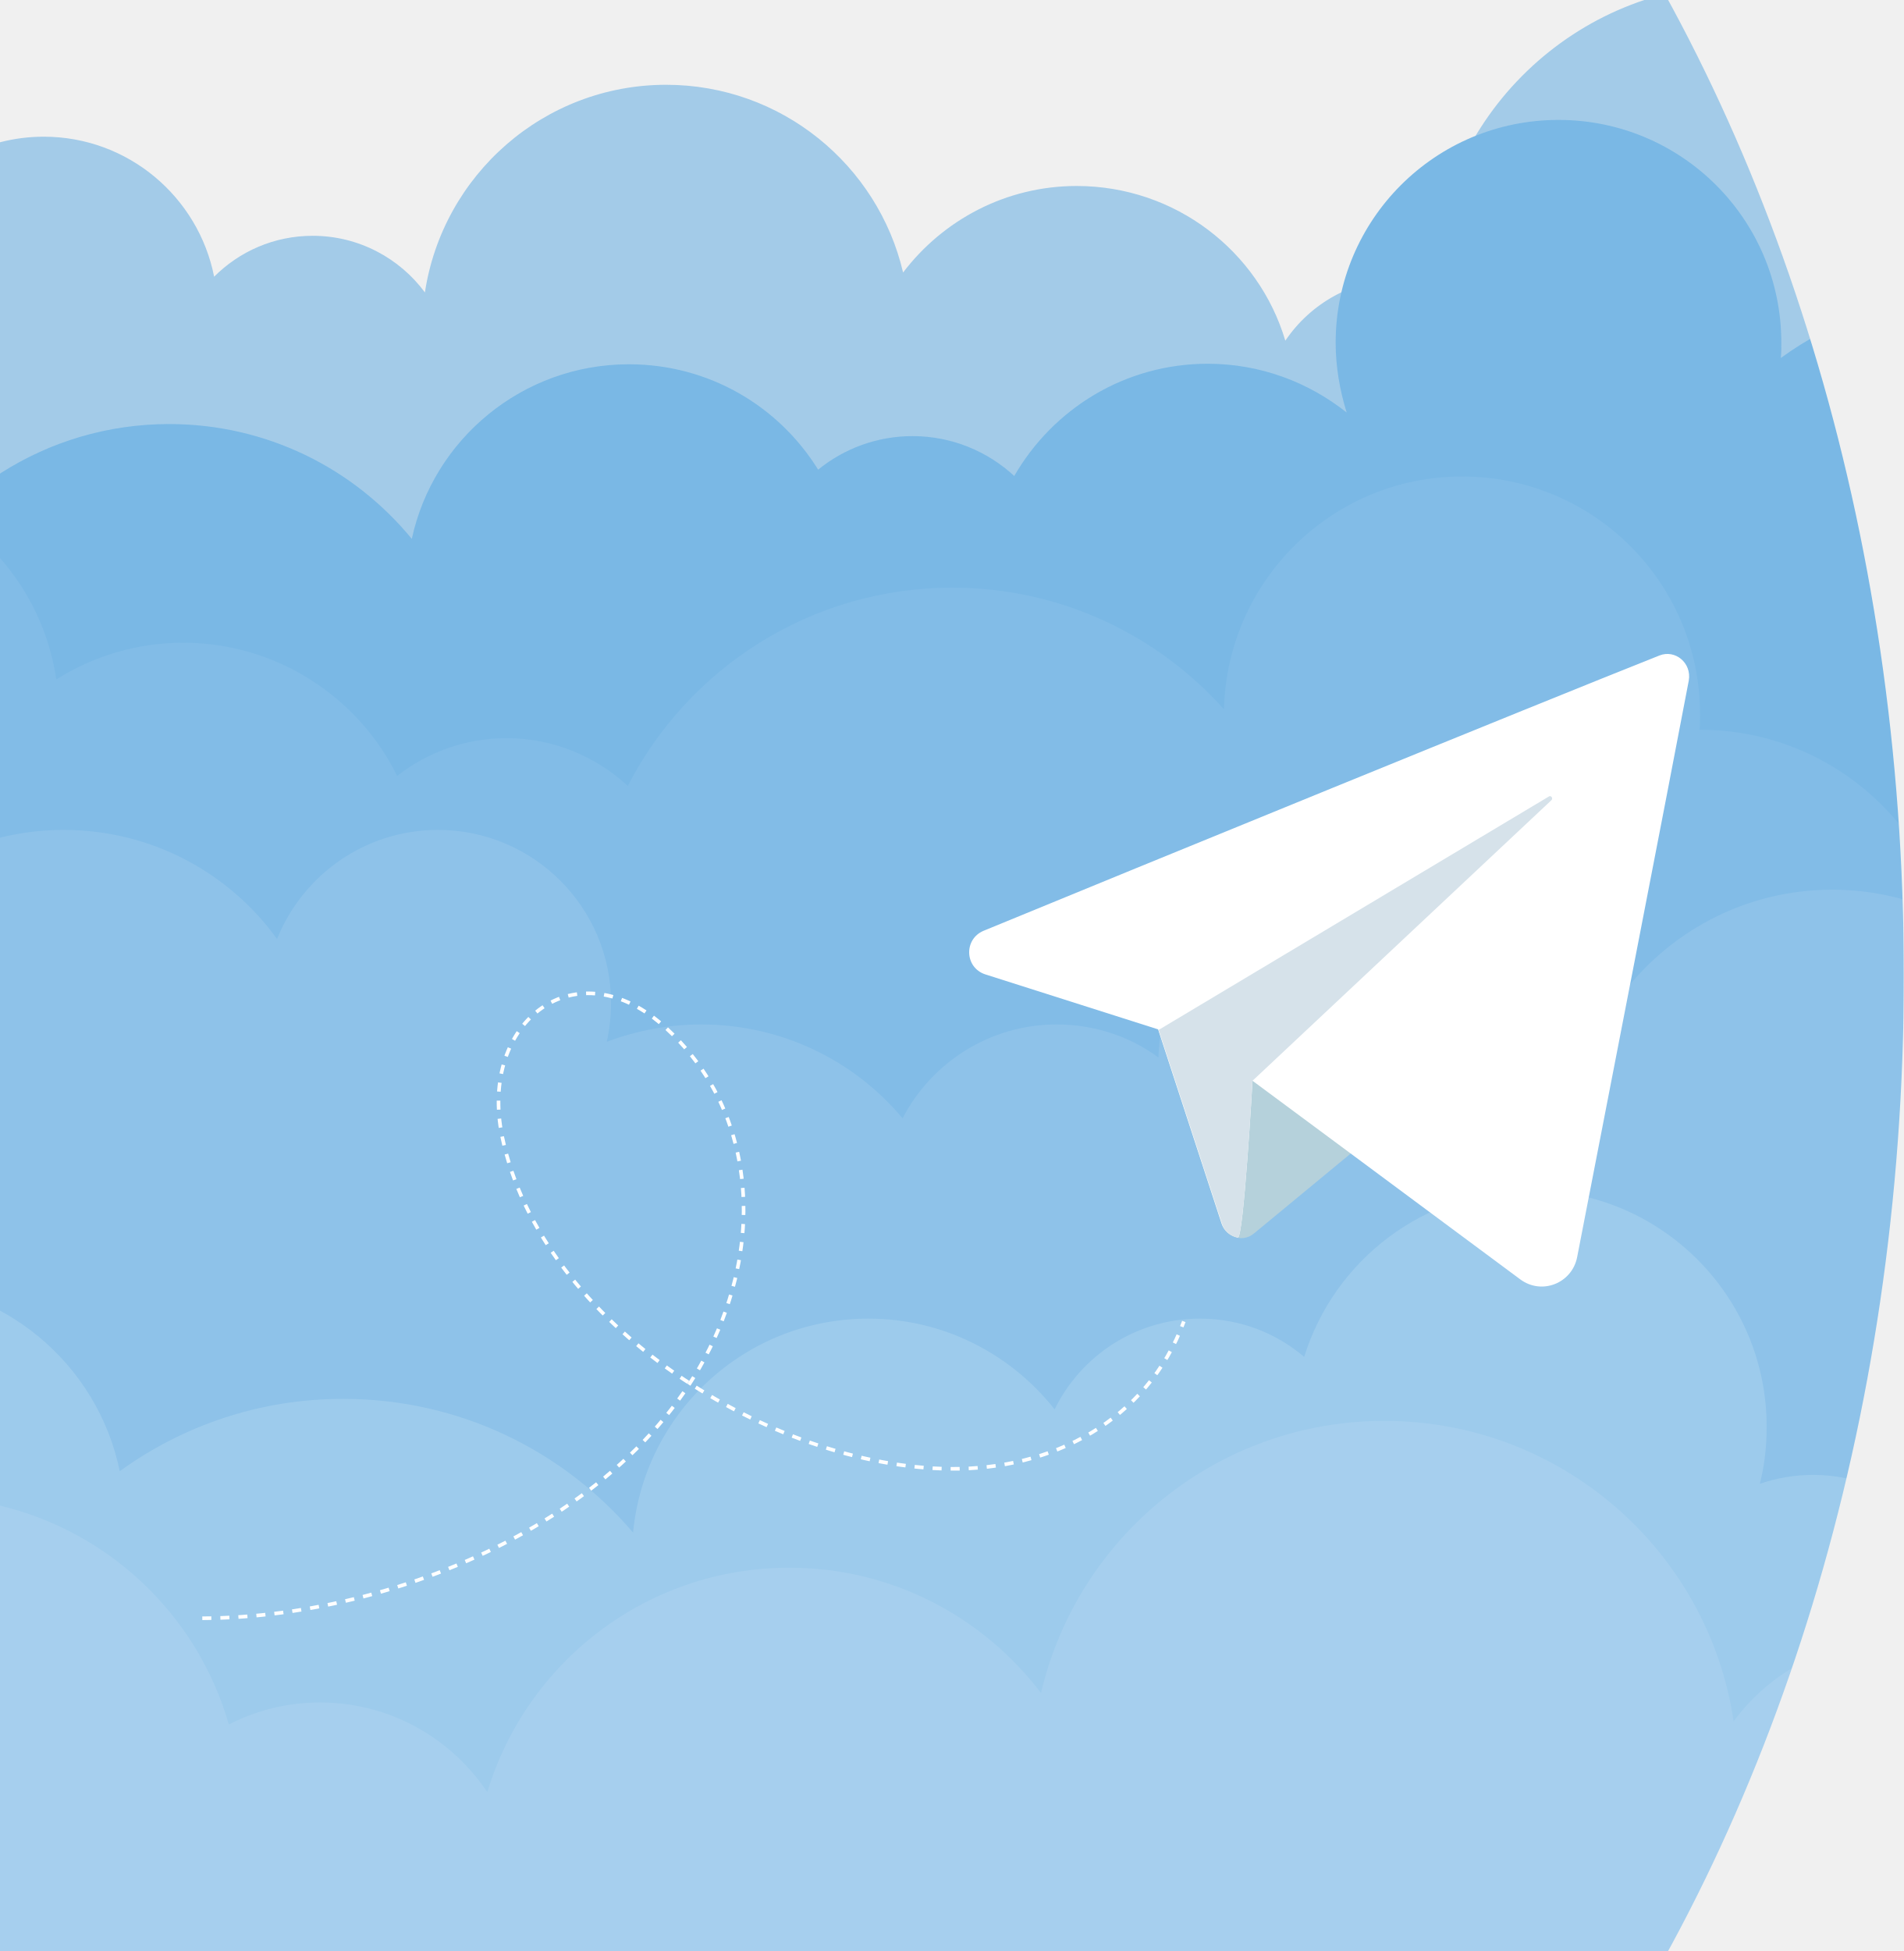
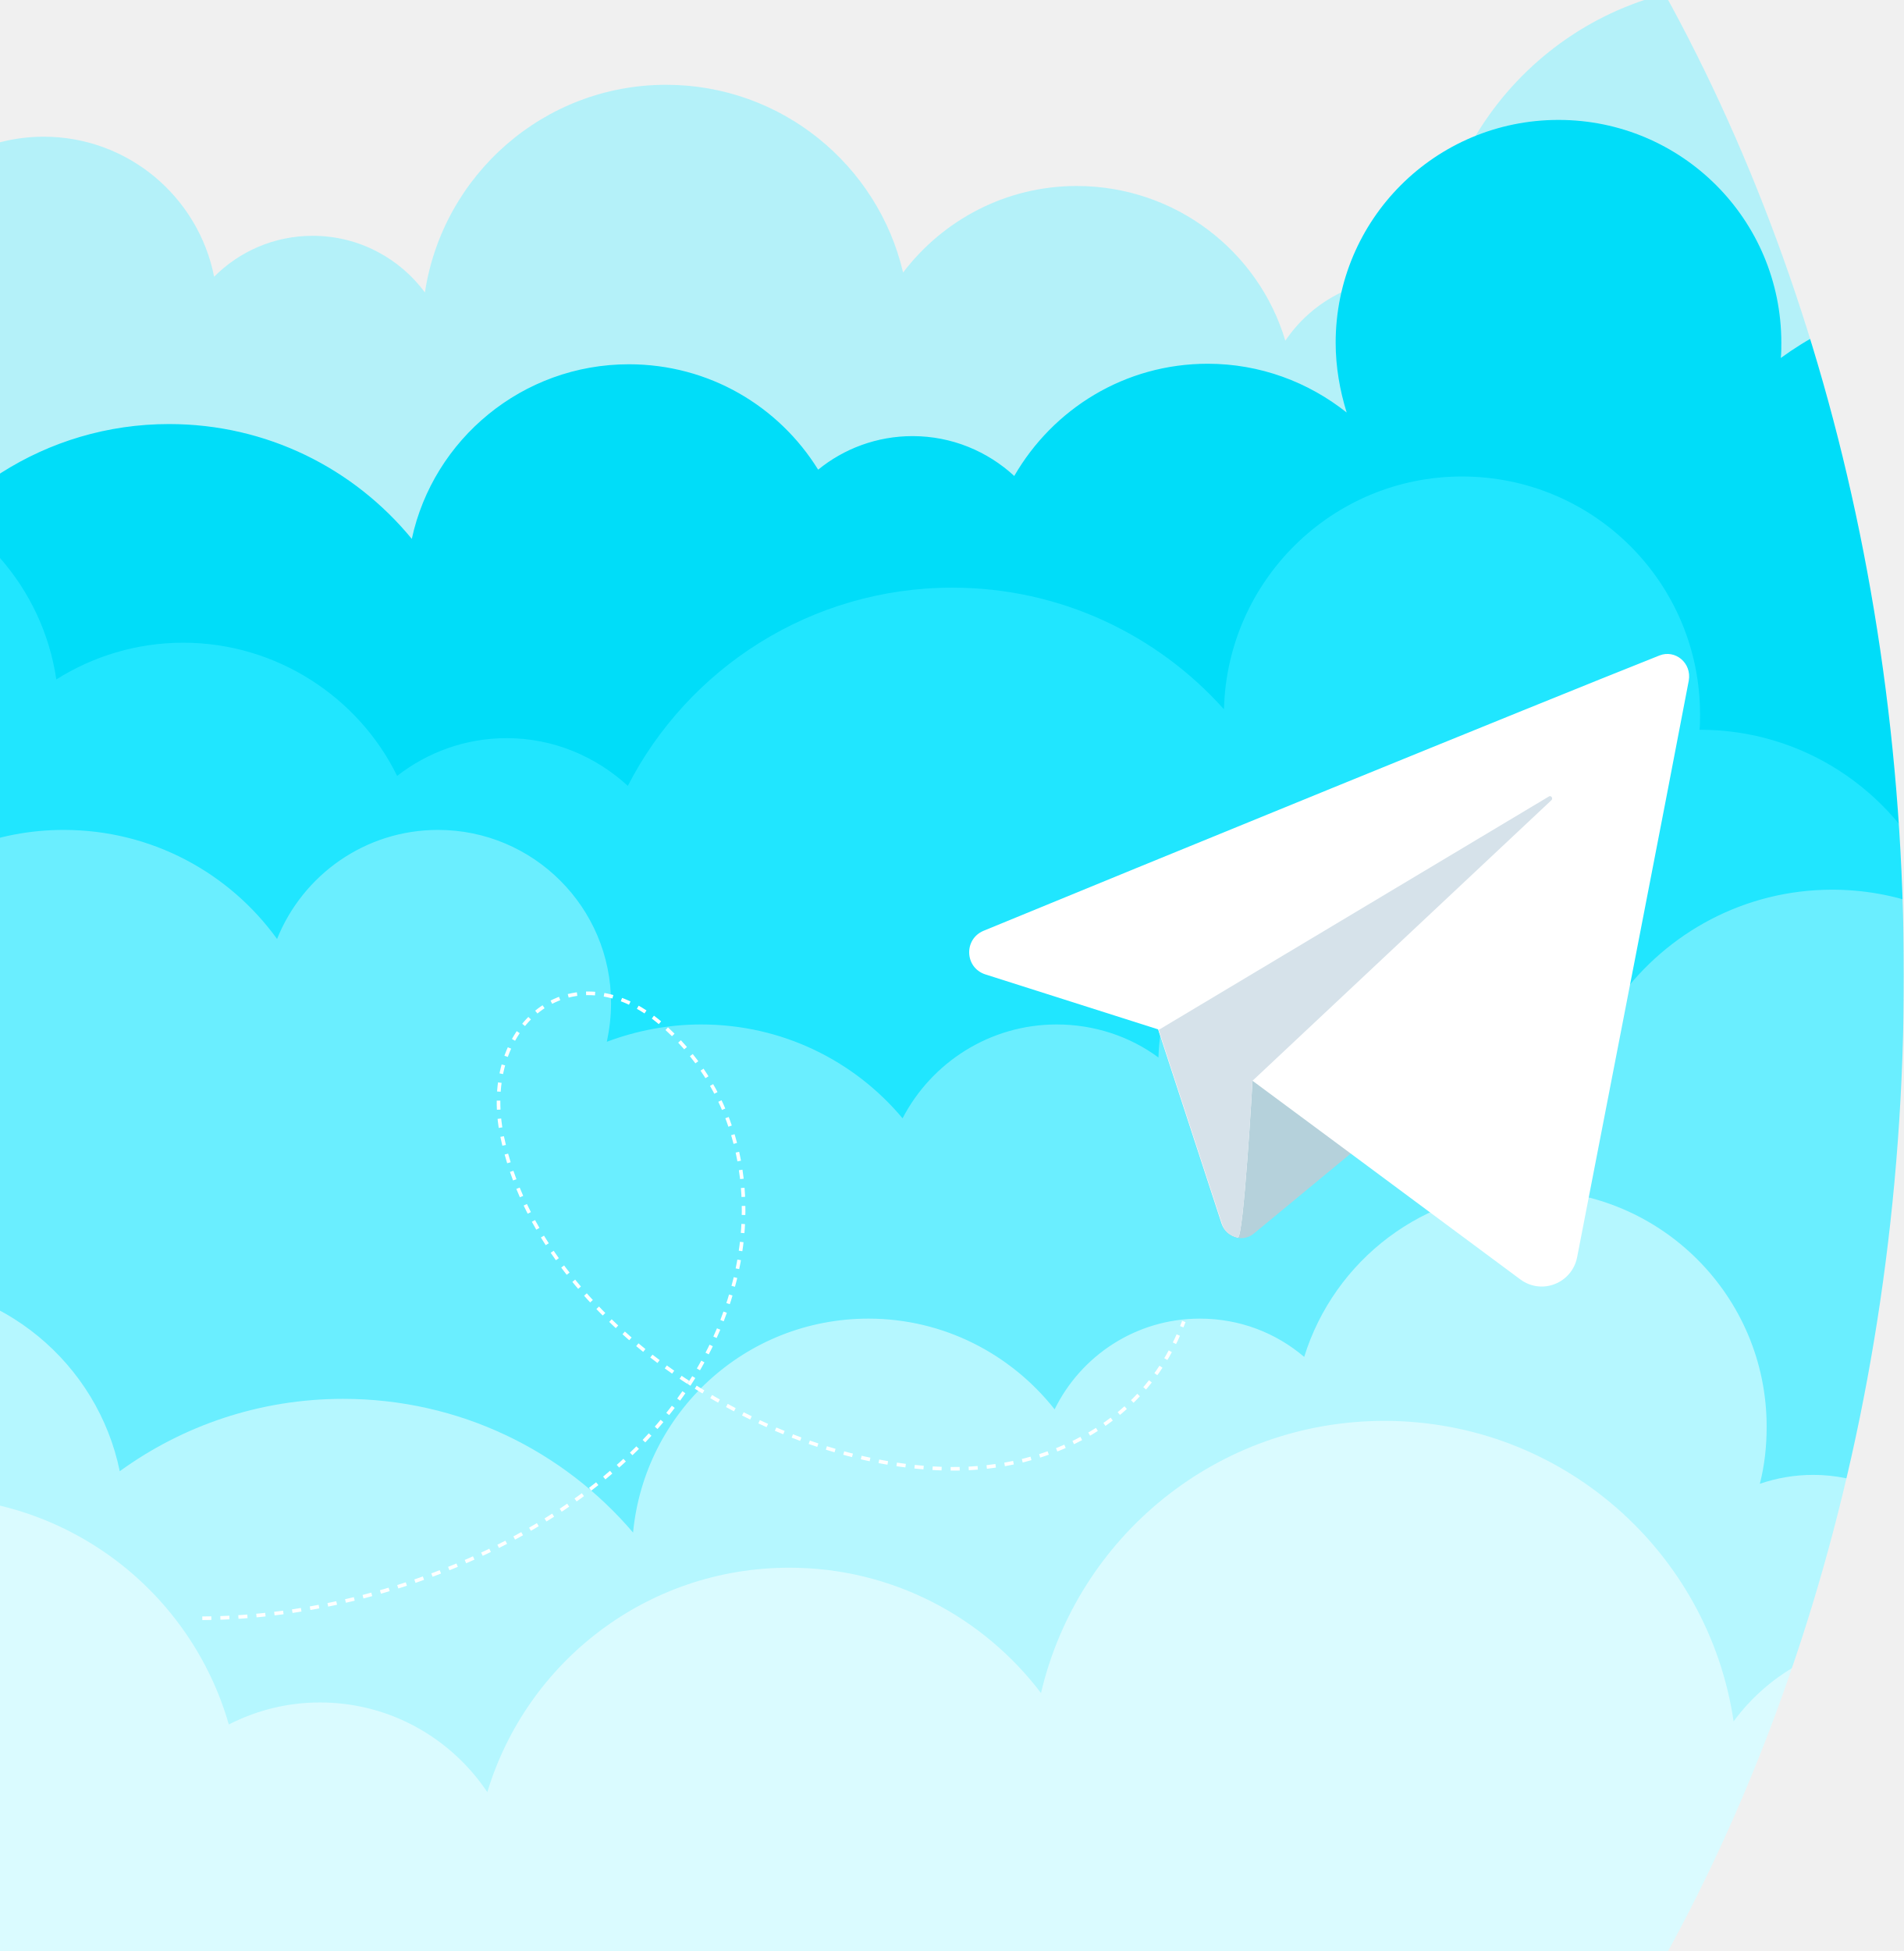
<svg xmlns="http://www.w3.org/2000/svg" width="1054" height="1080" viewBox="0 0 1054 1080" fill="none">
  <g clip-path="url(#clip0)">
    <mask id="mask0" mask-type="alpha" maskUnits="userSpaceOnUse" x="-235" y="-355" width="1289" height="1790">
      <ellipse cx="409.5" cy="540" rx="644.5" ry="895" fill="#F5F9F9" />
    </mask>
    <g mask="url(#mask0)">
-       <path opacity="0.61" d="M1389.94 305.566V12.973C1335.94 27.196 1292.4 66.963 1272.96 118.631C1256.99 90.475 1227.09 71.317 1192.26 71.317C1165.56 71.317 1141.75 82.638 1124.92 100.634C1099.95 36.484 1037.55 -8.798 964.688 -8.798C872.092 -8.798 796.331 64.641 792.848 156.366C787.332 155.205 781.527 154.335 775.722 154.335C749.017 154.335 725.505 167.977 711.572 188.586C696.768 138.95 650.615 102.956 596.044 102.956C556.857 102.956 522.025 121.824 499.964 150.851C486.031 91.346 432.621 46.934 368.762 46.934C301.128 46.934 245.106 96.861 235.237 161.882C221.304 143.014 198.663 130.532 173.119 130.532C151.639 130.532 132.481 139.24 118.548 153.173C109.84 109.052 70.944 75.671 24.21 75.671C7.955 75.671 -7.43 79.735 -21.072 86.992C-20.492 83.218 -20.202 79.445 -20.202 75.671C-20.202 45.773 -37.037 20.229 -61.71 7.167V157.818V305.566H1389.94V305.566Z" fill="#72B3E3" />
-       <path d="M1389.94 507.884V275.087C1374.55 268.121 1357.14 264.057 1339.14 264.057C1307.79 264.057 1279.05 275.668 1257.28 295.116C1238.41 219.936 1170.2 164.204 1089.21 164.204C1050.61 164.204 1014.91 176.976 985.878 198.165C986.169 195.553 986.169 192.65 986.169 189.747C986.169 121.534 931.017 66.382 862.803 66.382C794.59 66.382 739.438 121.534 739.438 189.747C739.438 203.1 741.76 216.162 745.534 228.354C724.344 211.518 697.639 201.358 668.612 201.358C622.749 201.358 582.982 226.322 561.502 263.476C546.698 249.834 526.96 241.416 505.19 241.416C485.451 241.416 467.164 248.382 452.941 259.993C431.17 224.87 392.564 201.649 348.153 201.649C289.228 201.649 239.882 243.157 227.981 298.309C196.051 259.413 147.866 234.74 93.585 234.74C25.372 234.74 -33.844 274.216 -62 331.69V507.594H1389.94V507.884Z" fill="#7AB8E5" />
-       <path d="M1389.94 658.825V326.175C1328.98 355.492 1285.15 414.707 1277.02 484.663C1252.93 454.184 1215.77 434.736 1173.97 434.736C1131.59 434.736 1094.15 454.765 1070.06 485.534C1047.13 437.349 998.07 403.968 941.177 403.968H940.886C941.177 401.065 941.177 398.452 941.177 395.55C941.177 322.692 882.252 263.767 809.394 263.767C737.697 263.767 679.352 321.24 677.611 392.647C640.746 351.428 587.046 325.304 527.25 325.304C448.877 325.304 380.954 370.006 347.572 435.026C329.866 418.771 306.354 408.612 280.52 408.612C257.588 408.612 236.689 416.449 219.853 429.511C198.663 386.261 153.381 355.782 101.423 355.782C75.588 355.782 51.496 363.33 31.177 376.101C23.63 325.014 -13.235 283.795 -61.71 269.282V658.535H1389.94V658.825Z" fill="#82BCE7" />
-       <path d="M1389.94 870.433V543.878C1384.13 542.717 1378.32 542.136 1372.23 542.136C1325.79 542.136 1286.89 575.227 1278.18 619.348C1260.77 601.061 1236.09 589.451 1208.52 589.451C1189.07 589.451 1171.36 595.256 1156.27 605.125C1141.17 540.685 1083.41 492.5 1014.32 492.5C965.85 492.5 922.89 516.302 896.475 552.586C880.51 498.596 830.583 459.409 771.658 459.409C701.123 459.409 643.649 515.431 641.327 585.387C625.652 573.776 605.914 567.1 585.014 567.1C547.859 567.1 515.639 588.289 499.674 619.058C472.969 587.128 432.912 567.1 388.21 567.1C369.923 567.1 352.217 570.583 335.962 576.679C337.413 569.712 338.284 562.746 338.284 555.199C338.284 502.369 295.324 459.409 242.494 459.409C202.147 459.409 167.604 484.372 153.381 519.786C126.966 483.211 84.006 459.409 35.241 459.409C-2.204 459.409 -36.166 473.632 -62 496.564V870.723H1389.94V870.433Z" fill="#8EC2E9" />
-       <path d="M1389.94 1024.57V698.883C1328.4 706.139 1274.99 740.101 1241.32 788.867C1223.61 779.868 1203.29 774.643 1182.1 774.643C1132.47 774.643 1089.51 802.219 1067.15 842.857C1050.9 826.602 1028.55 816.442 1003.88 816.442C993.425 816.442 983.556 818.184 974.268 821.377C976.88 811.218 978.041 800.768 978.041 789.737C978.041 717.46 919.406 658.825 847.129 658.825C788.204 658.825 738.567 697.722 722.022 751.131C706.347 737.779 686.319 729.942 664.258 729.942C628.845 729.942 598.367 750.551 583.853 780.159C559.761 749.68 522.606 729.942 480.807 729.942C412.593 729.942 356.861 781.9 350.475 848.372C311.869 803.09 254.395 774.353 189.955 774.353C143.802 774.353 101.132 789.157 66.3 814.411C54.108 754.905 1.279 709.913 -62 709.913V1024.86H1389.94V1024.57Z" fill="#9DCBEC" />
-       <path d="M1389.94 1081.75V729.361C1354.23 747.939 1329.56 785.384 1329.56 828.344C1329.56 833.859 1329.85 839.374 1330.72 844.599C1311.27 834.149 1288.92 828.344 1265.12 828.344C1197.49 828.344 1141.17 876.529 1128.4 940.388C1108.08 920.069 1080.22 907.588 1049.45 907.588C1012.58 907.588 980.073 925.294 959.754 952.87C945.821 858.822 864.545 786.545 766.433 786.545C673.837 786.545 596.625 850.695 576.306 937.195C544.376 895.106 493.869 867.821 436.976 867.821C358.022 867.821 291.55 920.069 269.78 992.057C249.751 962.159 215.789 942.42 177.183 942.42C158.896 942.42 142.061 946.774 126.676 954.612C105.777 881.754 38.724 828.634 -41.1 828.634C-48.067 828.634 -55.033 829.214 -62 829.795V1082.04H1389.94V1081.75Z" fill="#A6CFEE" />
-       <path d="M641.164 569.827L676.287 677.517C678.899 685.065 688.188 687.967 694.284 682.742L799.362 595.951C799.362 595.951 687.607 552.411 687.607 554.733C687.898 557.055 641.164 569.827 641.164 569.827Z" fill="#B5D1DB" />
-       <path d="M918.663 362.863C849.869 390.149 628.392 480.713 544.504 515.256C533.474 519.9 534.054 535.575 545.375 539.348L641.164 569.827L676.287 677.227C677.738 681.581 681.221 684.193 685.285 685.064C688.478 685.645 693.413 598.273 693.413 598.273C693.413 598.273 794.137 672.873 841.741 708.286C853.642 716.994 870.188 710.318 873.091 696.094C887.314 622.656 923.017 439.495 934.918 376.796C936.66 366.927 927.371 359.38 918.663 362.863Z" fill="white" />
-       <path d="M685.285 685.064C688.478 685.645 693.413 598.273 693.413 598.273L858.867 442.978C860.028 441.817 858.577 440.075 857.416 440.946L641.454 570.117L676.577 677.517C677.738 681.581 681.221 684.193 685.285 685.064Z" fill="#D6E2EA" />
-       <path d="M112 895.801C225.496 895.511 376.727 831.361 406.915 708.286C419.107 658.649 408.367 605.53 368.89 569.246C319.254 523.383 264.683 565.182 278.035 629.332C300.096 734.41 428.395 812.203 525.927 813.074C582.239 813.654 635.068 786.659 655.387 731.507" stroke="white" stroke-width="2" stroke-miterlimit="10" stroke-dasharray="5 5" />
+       <path opacity="0.61" d="M1389.94 305.565V12.972C1335.94 27.195 1292.4 66.963 1272.96 118.631C1256.99 90.475 1227.09 71.317 1192.26 71.317C1165.56 71.317 1141.75 82.637 1124.92 100.634C1099.95 36.484 1037.55 -8.798 964.688 -8.798C872.092 -8.798 796.331 64.641 792.848 156.366C787.333 155.205 781.527 154.334 775.722 154.334C749.017 154.334 725.505 167.977 711.572 188.586C696.768 138.95 650.615 102.956 596.044 102.956C556.857 102.956 522.025 121.824 499.964 150.851C486.031 91.345 432.621 46.934 368.762 46.934C301.129 46.934 245.106 96.861 235.237 161.881C221.304 143.014 198.663 130.532 173.119 130.532C151.639 130.532 132.481 139.24 118.548 153.173C109.84 109.052 70.944 75.671 24.21 75.671C7.955 75.671 -7.43 79.735 -21.072 86.991C-20.492 83.218 -20.201 79.444 -20.201 75.671C-20.201 45.773 -37.037 20.229 -61.71 7.167V157.818V305.565H1389.94V305.565Z" fill="#8FF2FF" />
+       <path d="M1389.94 507.884V275.087C1374.55 268.12 1357.14 264.057 1339.14 264.057C1307.79 264.057 1279.05 275.667 1257.28 295.116C1238.41 219.935 1170.2 164.203 1089.21 164.203C1050.61 164.203 1014.91 176.975 985.878 198.165C986.169 195.553 986.169 192.65 986.169 189.747C986.169 121.534 931.017 66.382 862.803 66.382C794.59 66.382 739.438 121.534 739.438 189.747C739.438 203.1 741.76 216.162 745.534 228.353C724.344 211.518 697.639 201.358 668.612 201.358C622.749 201.358 582.982 226.321 561.502 263.476C546.698 249.833 526.96 241.415 505.19 241.415C485.451 241.415 467.164 248.382 452.941 259.993C431.17 224.87 392.564 201.648 348.153 201.648C289.228 201.648 239.882 243.157 227.981 298.309C196.051 259.412 147.866 234.739 93.585 234.739C25.372 234.739 -33.844 274.216 -62 331.69V507.594H1389.94V507.884Z" fill="#00DDF9" />
+       <path d="M1389.94 658.825V326.175C1328.98 355.492 1285.15 414.707 1277.02 484.663C1252.93 454.184 1215.77 434.736 1173.97 434.736C1131.59 434.736 1094.15 454.765 1070.06 485.534C1047.13 437.349 998.07 403.968 941.177 403.968H940.886C941.177 401.065 941.177 398.452 941.177 395.55C941.177 322.692 882.252 263.767 809.394 263.767C737.697 263.767 679.352 321.24 677.611 392.647C640.746 351.428 587.046 325.304 527.25 325.304C448.877 325.304 380.954 370.006 347.572 435.026C329.866 418.771 306.354 408.612 280.52 408.612C257.588 408.612 236.689 416.449 219.853 429.511C198.663 386.261 153.381 355.782 101.423 355.782C75.588 355.782 51.496 363.33 31.177 376.101C23.63 325.014 -13.235 283.795 -61.71 269.282V658.535H1389.94V658.825Z" fill="#20E6FF" />
+       <path d="M1389.94 870.433V543.878C1384.13 542.717 1378.32 542.136 1372.23 542.136C1325.79 542.136 1286.89 575.227 1278.18 619.348C1260.77 601.061 1236.09 589.451 1208.52 589.451C1189.07 589.451 1171.36 595.256 1156.27 605.125C1141.17 540.685 1083.41 492.5 1014.32 492.5C965.85 492.5 922.89 516.302 896.475 552.586C880.51 498.596 830.583 459.409 771.658 459.409C701.123 459.409 643.649 515.431 641.327 585.387C625.652 573.776 605.914 567.1 585.014 567.1C547.859 567.1 515.639 588.289 499.674 619.058C472.969 587.128 432.912 567.1 388.21 567.1C369.923 567.1 352.217 570.583 335.962 576.679C337.413 569.712 338.284 562.746 338.284 555.199C338.284 502.369 295.324 459.409 242.494 459.409C202.147 459.409 167.604 484.372 153.381 519.786C126.966 483.211 84.006 459.409 35.241 459.409C-2.204 459.409 -36.166 473.632 -62 496.564V870.723H1389.94V870.433Z" fill="#6AEEFF" />
+       <path d="M1389.94 1024.57V698.883C1328.4 706.139 1274.99 740.101 1241.32 788.867C1223.61 779.868 1203.29 774.643 1182.1 774.643C1132.47 774.643 1089.51 802.219 1067.15 842.857C1050.9 826.602 1028.55 816.442 1003.88 816.442C993.425 816.442 983.556 818.184 974.268 821.377C976.88 811.218 978.041 800.768 978.041 789.737C978.041 717.46 919.406 658.825 847.129 658.825C788.204 658.825 738.567 697.722 722.022 751.131C706.347 737.779 686.319 729.942 664.258 729.942C628.845 729.942 598.367 750.551 583.853 780.159C559.761 749.68 522.606 729.942 480.807 729.942C412.593 729.942 356.861 781.9 350.475 848.372C311.869 803.09 254.395 774.353 189.955 774.353C143.802 774.353 101.132 789.157 66.3 814.411C54.108 754.905 1.279 709.913 -62 709.913V1024.86H1389.94V1024.57Z" fill="#B5F7FF" />
+       <path d="M1389.94 1081.75V729.361C1354.23 747.938 1329.56 785.383 1329.56 828.343C1329.56 833.859 1329.85 839.374 1330.72 844.599C1311.27 834.149 1288.92 828.343 1265.12 828.343C1197.49 828.343 1141.17 876.528 1128.4 940.388C1108.08 920.069 1080.22 907.587 1049.45 907.587C1012.58 907.587 980.073 925.294 959.754 952.87C945.821 858.822 864.545 786.544 766.433 786.544C673.837 786.544 596.625 850.694 576.306 937.195C544.376 895.106 493.869 867.82 436.976 867.82C358.022 867.82 291.55 920.069 269.78 992.056C249.751 962.158 215.789 942.42 177.183 942.42C158.896 942.42 142.061 946.774 126.676 954.611C105.777 881.753 38.724 828.634 -41.1 828.634C-48.067 828.634 -55.033 829.214 -62 829.795V1082.04H1389.94V1081.75Z" fill="#DAFBFF" />
+       <path d="M641.164 569.826L676.287 677.517C678.899 685.064 688.188 687.966 694.284 682.742L799.362 595.951C799.362 595.951 687.607 552.41 687.607 554.732C687.898 557.054 641.164 569.826 641.164 569.826Z" fill="#B5D1DB" />
+       <path d="M918.663 362.863C849.869 390.148 628.392 480.713 544.504 515.255C533.474 519.899 534.054 535.574 545.375 539.348L641.164 569.826L676.287 677.226C677.738 681.58 681.221 684.193 685.285 685.064C688.478 685.644 693.413 598.273 693.413 598.273C693.413 598.273 794.137 672.872 841.741 708.285C853.642 716.993 870.188 710.317 873.091 696.094C887.314 622.655 923.017 439.494 934.918 376.796C936.66 366.927 927.371 359.38 918.663 362.863Z" fill="white" />
+       <path d="M685.285 685.064C688.478 685.644 693.413 598.273 693.413 598.273L858.867 442.978C860.028 441.817 858.577 440.075 857.416 440.946L641.454 570.116L676.577 677.517C677.738 681.581 681.221 684.193 685.285 685.064Z" fill="#D6E2EA" />
+       <path d="M112 895.8C225.496 895.51 376.727 831.36 406.915 708.285C419.107 658.649 408.367 605.529 368.89 569.246C319.254 523.383 264.683 565.182 278.035 629.332C300.096 734.41 428.395 812.202 525.927 813.073C582.239 813.654 635.068 786.658 655.387 731.507" stroke="white" stroke-width="2" stroke-miterlimit="10" stroke-dasharray="5 5" />
    </g>
  </g>
  <defs>
    <clipPath id="clip0">
      <rect width="1054" height="1080" fill="white" />
    </clipPath>
  </defs>
</svg>
